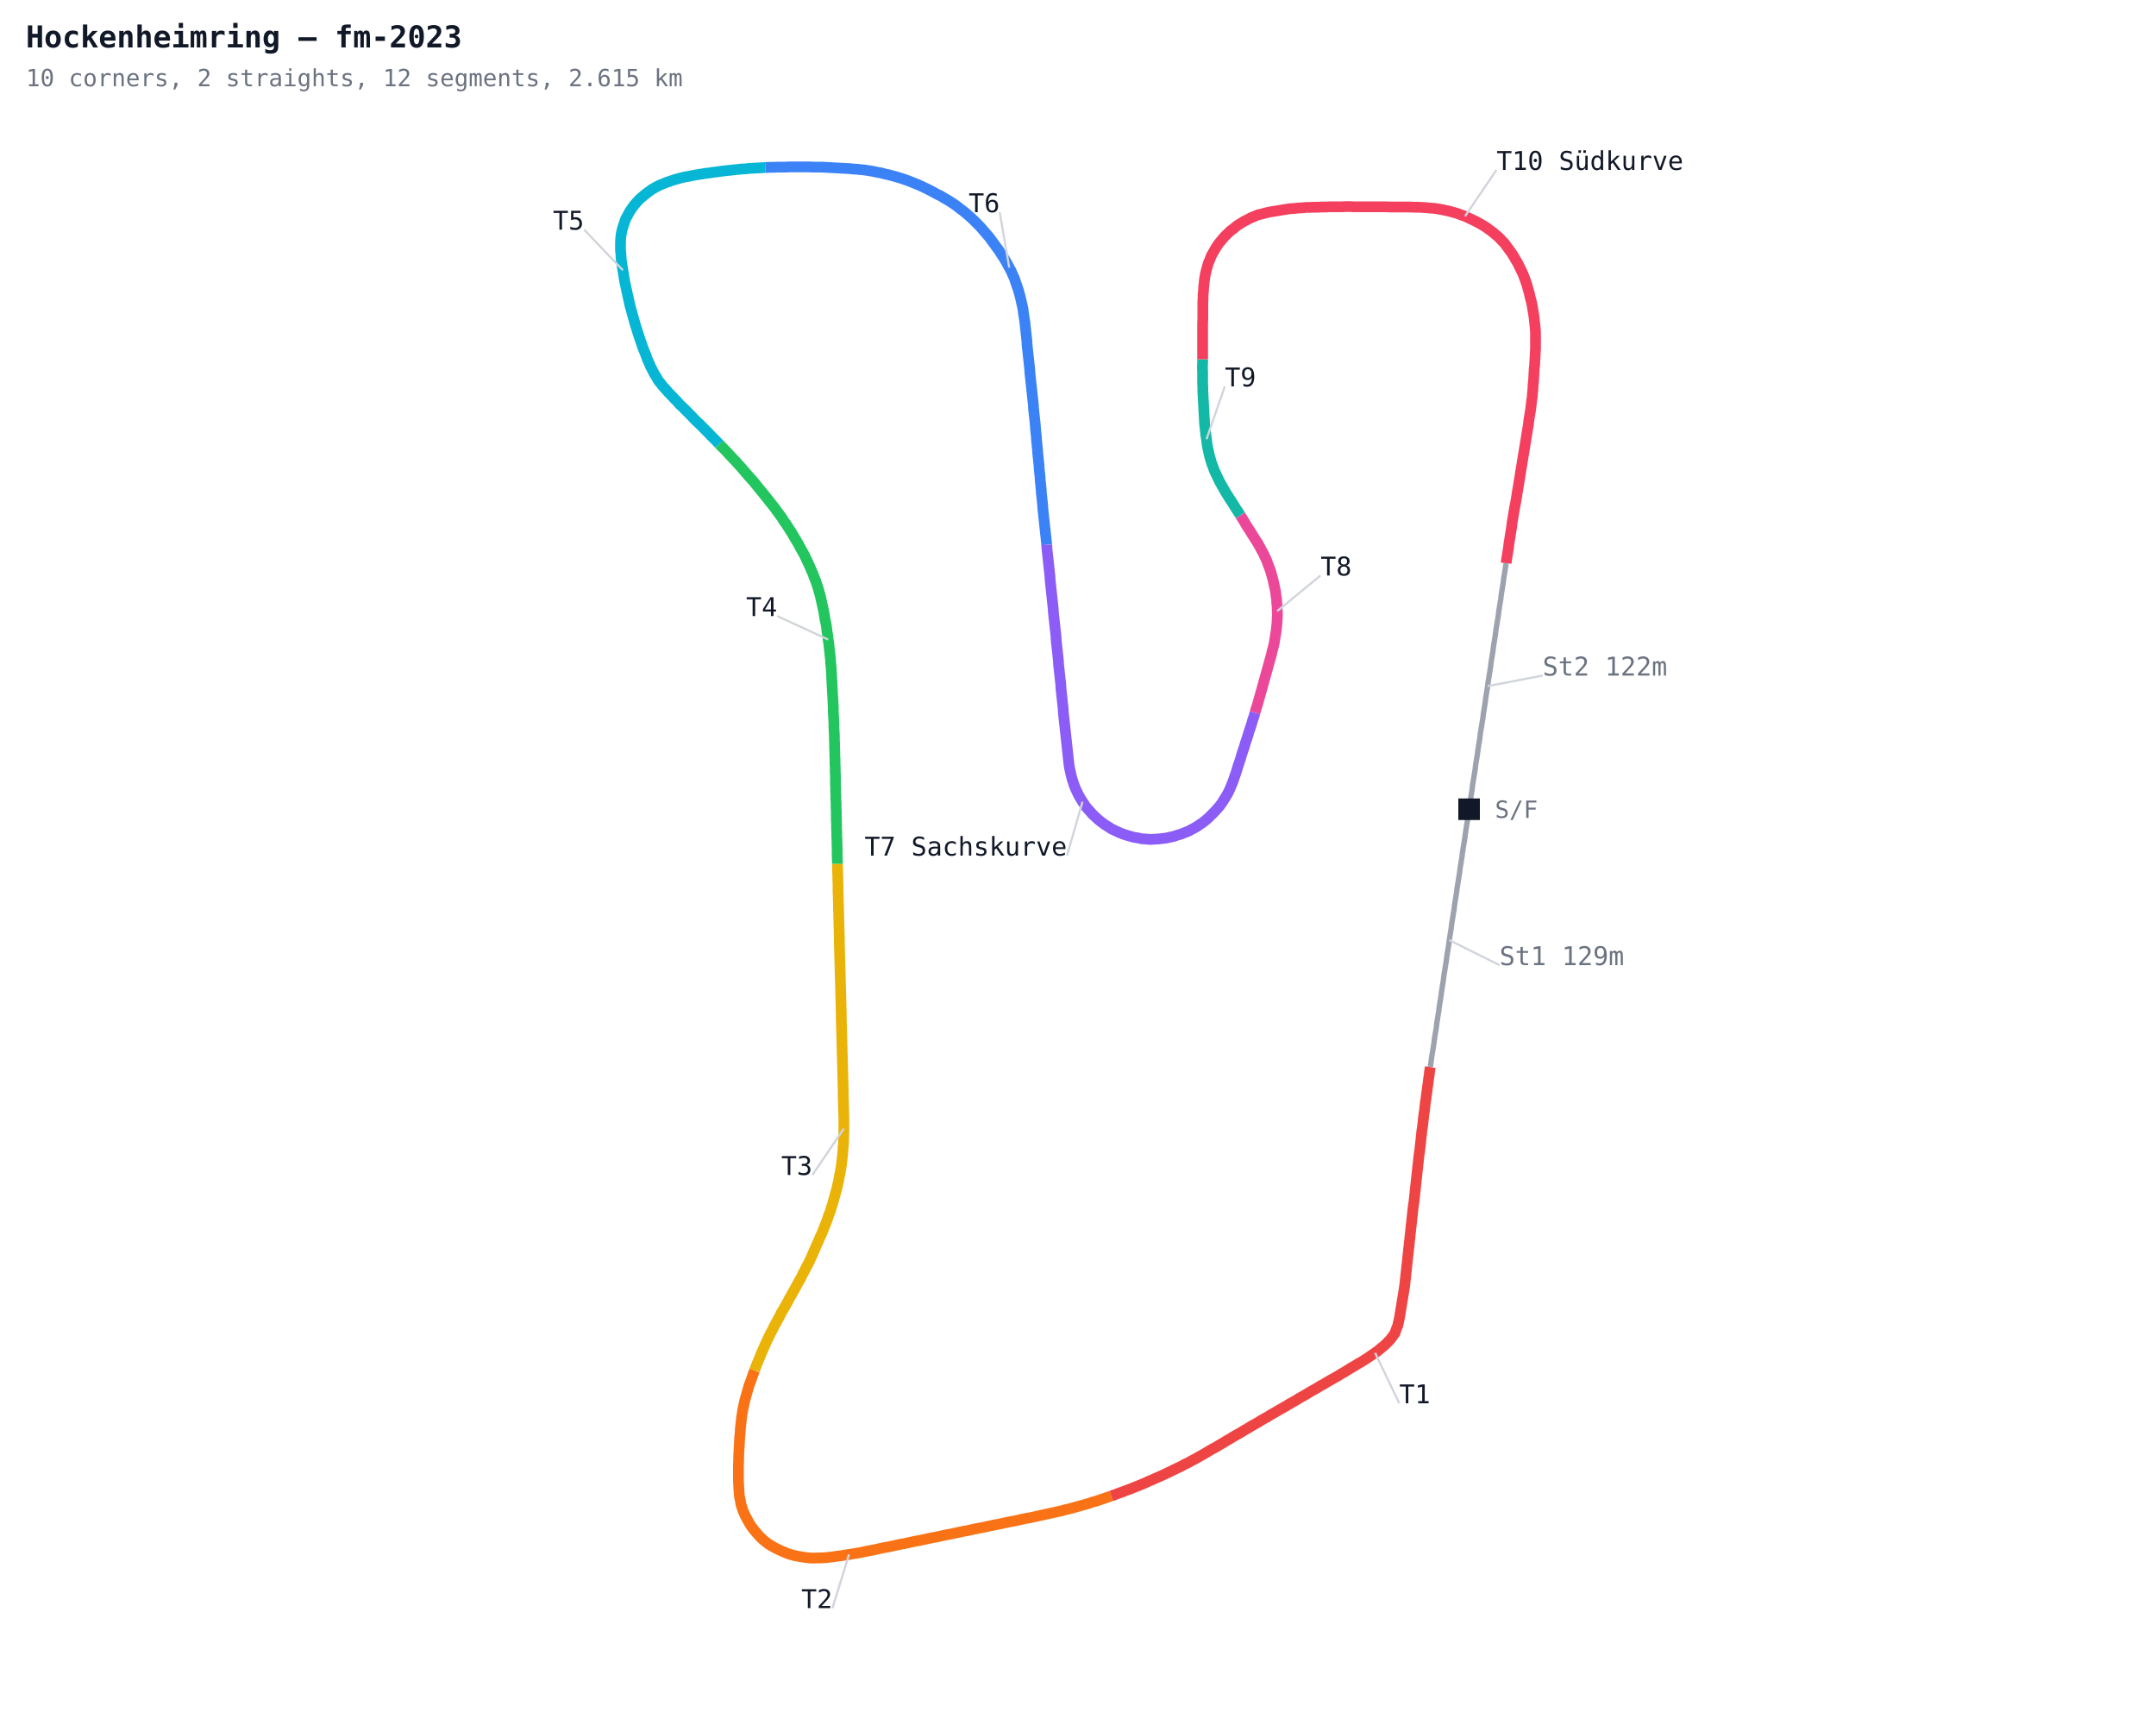
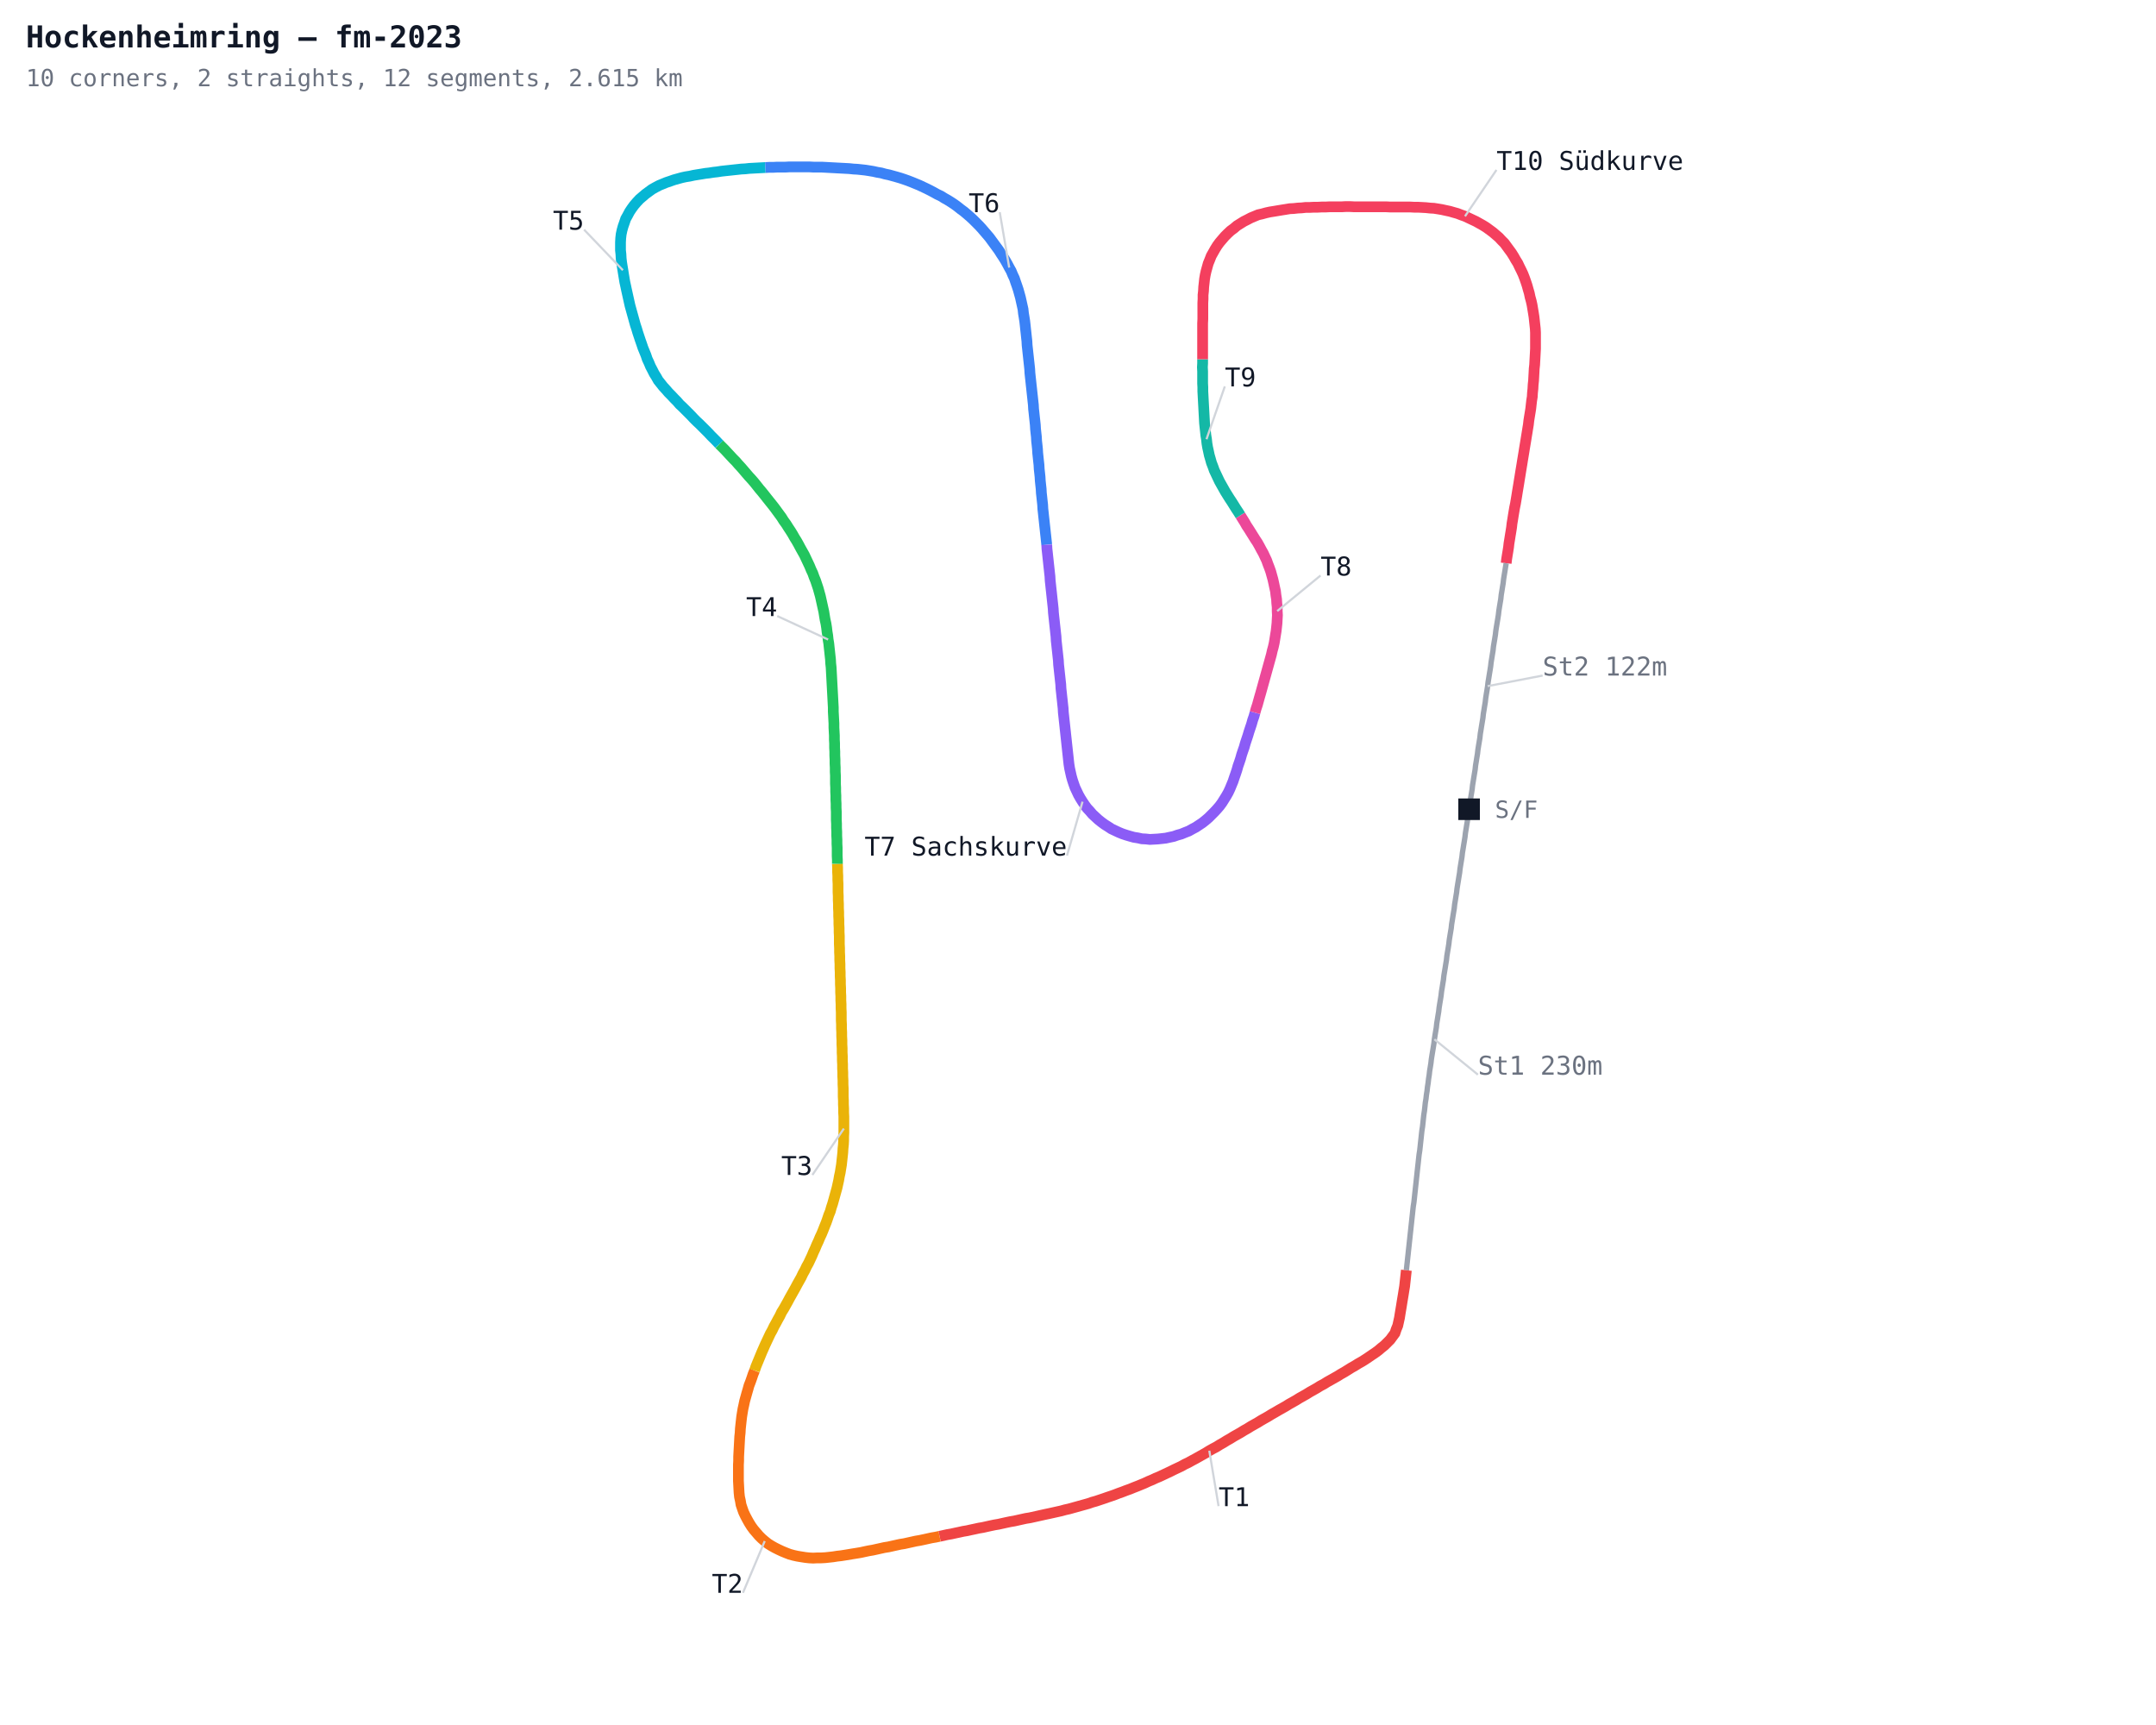
<svg xmlns="http://www.w3.org/2000/svg" width="1000" height="800" viewBox="0 0 1000 800">
  <defs>
    <style>
      .name { font-family: monospace; font-size: 12px; }
      .sector { font-family: monospace; font-size: 12px; fill: #7c3aed; font-weight: bold; }
      .title { font-family: monospace; font-size: 14px; fill: #111827; font-weight: bold; }
      .sub { font-family: monospace; font-size: 11px; fill: #6b7280; }
    </style>
  </defs>
  <rect width="1000" height="800" fill="#ffffff" />
-   <polyline fill="none" stroke="#9ca3af" stroke-width="2.5" points="681.4,375.3 681.1,377.1 680.8,378.9 680.6,380.8 680.3,382.6 680.0,384.5 679.7,386.3 679.5,388.1 679.2,390.0 678.9,391.8 678.6,393.7 678.3,395.5 678.1,397.3 677.8,399.2 677.5,401.0 677.2,402.9 677.0,404.7 676.7,406.5 676.4,408.4 676.1,410.2 675.8,412.1 675.6,413.9 675.3,415.7 675.0,417.6 674.7,419.4 674.5,421.3 674.2,423.1 673.9,424.9 673.6,426.8 673.3,428.6 673.1,430.5 672.8,432.3 672.5,434.1 672.2,436.0 672.0,437.8 671.7,439.7 671.4,441.5 671.1,443.3 670.9,445.2 670.6,447.0 670.3,448.9 670.0,450.7 669.7,452.5 669.5,454.4 669.2,456.2 668.9,458.1 668.6,459.9 668.4,461.7 668.1,463.6 667.8,465.4 667.5,467.3 667.3,469.1 667.0,470.9 666.7,472.8 666.4,474.6 666.2,476.5 665.9,478.3 665.6,480.1 665.3,482.0 665.1,483.8 664.8,485.7 664.5,487.5 664.2,489.3 663.9,491.2 663.7,493.0 663.4,494.9" />
-   <polyline fill="none" stroke="#ef4444" stroke-width="5" points="663.4,494.9 663.1,496.7 662.9,498.5 662.6,500.4 662.4,502.2 662.1,504.1 661.9,505.9 661.6,507.8 661.4,509.6 661.1,511.4 660.9,513.3 660.7,515.1 660.4,517.0 660.2,518.8 660.0,520.7 659.8,522.5 659.5,524.4 659.3,526.2 659.1,528.1 658.9,529.9 658.7,531.8 658.5,533.6 658.2,535.5 658.0,537.3 657.8,539.2 657.6,541.0 657.4,542.8 657.2,544.7 657.0,546.5 656.8,548.4 656.6,550.2 656.4,552.1 656.2,553.9 656.0,555.8 655.8,557.6 655.5,559.5 655.3,561.3 655.1,563.2 654.9,565.0 654.7,566.9 654.5,568.7 654.3,570.6 654.1,572.4 653.9,574.3 653.7,576.1 653.5,578.0 653.3,579.8 653.1,581.7 652.9,583.5 652.7,585.4 652.5,587.2 652.3,589.1 652.1,590.9 651.9,592.8 651.7,594.6 651.5,596.5 651.2,598.3 650.9,600.2 650.6,602.0 650.3,603.8 650.0,605.7 649.7,607.5 649.4,609.3 649.1,611.2 648.7,613.0 648.3,614.8 647.6,616.5 647.0,618.3 645.9,619.8 644.8,621.3 643.5,622.6 642.2,623.9 640.7,625.1 639.3,626.3 637.8,627.4 636.3,628.4 634.7,629.5 633.2,630.5 631.6,631.5 630.0,632.4 628.4,633.4 626.8,634.3 625.2,635.3 623.6,636.3 622.0,637.2 620.4,638.2 618.8,639.1 617.2,640.0 615.6,640.9 614.0,641.9 612.3,642.8 610.7,643.8 609.1,644.7 607.5,645.6 605.9,646.6 604.3,647.5 602.7,648.4 601.1,649.4 599.5,650.3 597.9,651.2 596.3,652.2 594.7,653.1 593.1,654.0 591.4,655.0 589.8,655.9 588.2,656.9 586.6,657.8 585.0,658.7 583.4,659.7 581.8,660.6 580.2,661.5 578.6,662.5 577.0,663.4 575.4,664.4 573.8,665.3 572.2,666.2 570.6,667.2 569.0,668.1 567.4,669.1 565.8,670.0 564.2,671.0 562.5,671.9 560.9,672.8 559.3,673.8 557.7,674.7 556.1,675.6 554.5,676.5 552.8,677.4 551.2,678.3 549.5,679.1 547.9,680.0 546.2,680.8 544.5,681.6 542.9,682.4 541.2,683.2 539.5,684.0 537.8,684.8 536.1,685.5 534.4,686.3 532.7,687.0 531.0,687.8 529.3,688.5 527.6,689.2 525.8,689.9 524.1,690.6 522.4,691.2 520.6,691.9 518.9,692.5 517.1,693.2 515.4,693.8" />
-   <polyline fill="none" stroke="#f97316" stroke-width="5" points="515.4,693.8 513.6,694.4 511.9,695.0 510.1,695.6 508.3,696.2 506.5,696.7 504.8,697.3 503.0,697.8 501.2,698.3 499.4,698.8 497.6,699.3 495.8,699.8 494.0,700.2 492.2,700.7 490.4,701.1 488.6,701.5 486.8,701.9 484.9,702.3 483.1,702.7 481.3,703.1 479.5,703.5 477.7,703.9 475.8,704.2 474.0,704.6 472.2,705.0 470.4,705.4 468.6,705.7 466.7,706.1 464.9,706.5 463.1,706.9 461.3,707.2 459.4,707.6 457.6,708.0 455.8,708.4 454.0,708.7 452.2,709.1 450.3,709.5 448.5,709.9 446.7,710.2 444.9,710.6 443.0,711.0 441.2,711.4 439.4,711.7 437.6,712.1 435.8,712.5 433.9,712.9 432.1,713.2 430.3,713.6 428.5,714.0 426.6,714.4 424.8,714.7 423.0,715.1 421.2,715.5 419.4,715.9 417.5,716.2 415.7,716.6 413.9,717.0 412.1,717.4 410.2,717.7 408.4,718.1 406.6,718.5 404.8,718.9 403.0,719.2 401.1,719.6 399.3,720.0 397.5,720.3 395.6,720.6 393.8,720.9 392.0,721.2 390.1,721.5 388.3,721.7 386.4,722.0 384.6,722.2 382.7,722.4 380.9,722.5 379.0,722.5 377.2,722.6 375.3,722.5 373.5,722.3 371.6,722.0 369.8,721.7 368.0,721.3 366.2,720.8 364.4,720.1 362.7,719.4 361.0,718.6 359.4,717.8 357.8,716.9 356.2,715.9 354.7,714.7 353.3,713.5 352.0,712.2 350.8,710.8 349.6,709.4 348.5,707.9 347.5,706.3 346.6,704.7 345.7,703.0 344.9,701.3 344.3,699.6 343.7,697.8 343.4,696.0 343.0,694.2 342.8,692.3 342.7,690.5 342.6,688.6 342.5,686.8 342.5,684.9 342.5,683.0 342.5,681.2 342.5,679.3 342.6,677.5 342.6,675.6 342.7,673.7 342.8,671.9 342.9,670.0 343.0,668.2 343.1,666.3 343.3,664.5 343.4,662.6 343.6,660.7 343.8,658.9 344.0,657.1 344.3,655.2 344.6,653.4 345.0,651.6 345.4,649.7 345.9,647.9 346.4,646.1 346.9,644.4 347.4,642.6 348.1,640.8 348.7,639.1 349.3,637.3 350.0,635.6" />
+   <polyline fill="none" stroke="#9ca3af" stroke-width="2.5" points="681.4,375.3 681.1,377.1 680.8,378.9 680.6,380.8 680.3,382.6 680.0,384.5 679.7,386.3 679.5,388.1 679.2,390.0 678.9,391.8 678.6,393.7 678.3,395.5 678.1,397.3 677.8,399.2 677.5,401.0 677.2,402.9 677.0,404.7 676.7,406.5 676.4,408.4 676.1,410.2 675.8,412.1 675.6,413.9 675.3,415.7 675.0,417.6 674.7,419.4 674.5,421.3 674.2,423.1 673.9,424.9 673.6,426.8 673.3,428.6 673.1,430.5 672.8,432.3 672.5,434.1 672.2,436.0 672.0,437.8 671.7,439.7 671.4,441.5 671.1,443.3 670.9,445.2 670.6,447.0 670.3,448.9 670.0,450.7 669.7,452.5 669.5,454.4 669.2,456.2 668.9,458.1 668.6,459.9 668.4,461.7 668.1,463.6 667.8,465.4 667.5,467.3 667.3,469.1 667.0,470.9 666.7,472.8 666.4,474.6 666.2,476.5 665.9,478.3 665.6,480.1 665.3,482.0 665.1,483.8 664.8,485.7 664.5,487.5 664.2,489.3 663.9,491.2 663.7,493.0 663.4,494.9 663.1,496.7 662.9,498.5 662.6,500.4 662.4,502.2 662.1,504.1 661.9,505.9 661.6,507.8 661.4,509.6 661.1,511.4 660.9,513.3 660.7,515.1 660.4,517.0 660.2,518.8 660.0,520.7 659.8,522.5 659.5,524.4 659.3,526.2 659.1,528.1 658.9,529.9 658.7,531.8 658.5,533.6 658.2,535.5 658.0,537.3 657.8,539.2 657.6,541.0 657.4,542.8 657.2,544.7 657.0,546.5 656.8,548.4 656.6,550.2 656.4,552.1 656.2,553.9 656.0,555.8 655.8,557.6 655.5,559.5 655.3,561.3 655.1,563.2 654.9,565.0 654.7,566.9 654.5,568.7 654.3,570.6 654.1,572.4 653.9,574.3 653.7,576.1 653.5,578.0 653.3,579.8 653.1,581.7 652.9,583.5 652.7,585.4 652.5,587.2 652.3,589.1" />
+   <polyline fill="none" stroke="#ef4444" stroke-width="5" points="652.3,589.1 652.1,590.9 651.9,592.8 651.7,594.6 651.5,596.5 651.2,598.3 650.9,600.2 650.6,602.0 650.3,603.8 650.0,605.7 649.7,607.5 649.4,609.3 649.1,611.2 648.7,613.0 648.3,614.8 647.6,616.5 647.0,618.3 645.9,619.8 644.8,621.3 643.5,622.6 642.2,623.9 640.7,625.1 639.3,626.3 637.8,627.4 636.3,628.4 634.7,629.5 633.2,630.5 631.6,631.5 630.0,632.4 628.4,633.4 626.8,634.3 625.2,635.3 623.6,636.3 622.0,637.2 620.4,638.2 618.8,639.1 617.2,640.0 615.6,640.9 614.0,641.9 612.3,642.8 610.7,643.8 609.1,644.7 607.5,645.6 605.9,646.6 604.3,647.5 602.7,648.4 601.1,649.4 599.5,650.3 597.9,651.2 596.3,652.2 594.7,653.1 593.1,654.0 591.4,655.0 589.8,655.9 588.2,656.9 586.6,657.8 585.0,658.7 583.4,659.7 581.8,660.6 580.2,661.5 578.6,662.5 577.0,663.4 575.4,664.4 573.8,665.3 572.2,666.2 570.6,667.2 569.0,668.1 567.4,669.1 565.8,670.0 564.2,671.0 562.5,671.9 560.9,672.8 559.3,673.8 557.7,674.7 556.1,675.6 554.5,676.5 552.8,677.4 551.2,678.3 549.5,679.1 547.9,680.0 546.2,680.8 544.5,681.6 542.9,682.4 541.2,683.2 539.5,684.0 537.8,684.8 536.1,685.5 534.4,686.3 532.7,687.0 531.0,687.8 529.3,688.5 527.6,689.2 525.8,689.9 524.1,690.6 522.4,691.2 520.6,691.9 518.9,692.5 517.1,693.2 515.4,693.8 513.6,694.4 511.9,695.0 510.1,695.6 508.3,696.2 506.5,696.7 504.8,697.3 503.0,697.8 501.2,698.3 499.4,698.8 497.6,699.3 495.8,699.8 494.0,700.2 492.2,700.7 490.4,701.1 488.6,701.5 486.8,701.9 484.9,702.3 483.1,702.7 481.3,703.1 479.5,703.5 477.7,703.9 475.8,704.2 474.0,704.6 472.2,705.0 470.4,705.4 468.6,705.7 466.7,706.1 464.9,706.5 463.1,706.9 461.3,707.2 459.4,707.6 457.6,708.0 455.8,708.4 454.0,708.7 452.2,709.1 450.3,709.5 448.5,709.9 446.7,710.2 444.9,710.6 443.0,711.0 441.2,711.4 439.4,711.7 437.6,712.1 435.8,712.5" />
+   <polyline fill="none" stroke="#f97316" stroke-width="5" points="435.8,712.5 433.9,712.9 432.1,713.2 430.3,713.6 428.5,714.0 426.6,714.4 424.8,714.7 423.0,715.1 421.2,715.5 419.4,715.9 417.5,716.2 415.7,716.6 413.9,717.0 412.1,717.4 410.2,717.7 408.4,718.1 406.6,718.5 404.8,718.9 403.0,719.2 401.1,719.6 399.3,720.0 397.5,720.3 395.6,720.6 393.8,720.9 392.0,721.2 390.1,721.5 388.3,721.7 386.4,722.0 384.6,722.2 382.7,722.4 380.9,722.5 379.0,722.5 377.2,722.6 375.3,722.5 373.5,722.3 371.6,722.0 369.8,721.7 368.0,721.3 366.2,720.8 364.4,720.1 362.7,719.4 361.0,718.6 359.4,717.8 357.8,716.9 356.2,715.9 354.7,714.7 353.3,713.5 352.0,712.2 350.8,710.8 349.6,709.4 348.5,707.9 347.5,706.3 346.6,704.7 345.7,703.0 344.9,701.3 344.3,699.6 343.7,697.8 343.4,696.0 343.0,694.2 342.8,692.3 342.7,690.5 342.6,688.6 342.5,686.8 342.5,684.9 342.5,683.0 342.5,681.2 342.5,679.3 342.6,677.5 342.6,675.6 342.7,673.7 342.8,671.9 342.9,670.0 343.0,668.2 343.1,666.3 343.3,664.5 343.4,662.6 343.6,660.7 343.8,658.9 344.0,657.1 344.3,655.2 344.6,653.4 345.0,651.6 345.4,649.7 345.9,647.9 346.4,646.1 346.9,644.4 347.4,642.6 348.1,640.8 348.7,639.1 349.3,637.3 350.0,635.6" />
  <polyline fill="none" stroke="#eab308" stroke-width="5" points="350.0,635.6 350.6,633.8 351.3,632.1 352.0,630.4 352.7,628.7 353.4,627.0 354.2,625.2 354.9,623.6 355.7,621.9 356.5,620.2 357.3,618.5 358.2,616.9 359.0,615.2 359.9,613.6 360.8,611.9 361.7,610.3 362.5,608.6 363.5,607.0 364.4,605.4 365.3,603.8 366.2,602.1 367.1,600.5 368.0,598.9 368.9,597.3 369.8,595.6 370.7,594.0 371.6,592.4 372.4,590.7 373.3,589.1 374.1,587.4 375.0,585.8 375.8,584.1 376.6,582.4 377.3,580.7 378.1,579.0 378.8,577.3 379.6,575.6 380.3,573.9 381.1,572.2 381.8,570.5 382.5,568.7 383.2,567.0 383.8,565.3 384.4,563.5 385.1,561.8 385.6,560.0 386.2,558.2 386.7,556.4 387.2,554.6 387.7,552.8 388.2,551.0 388.6,549.2 389.0,547.4 389.3,545.6 389.7,543.8 390.0,541.9 390.3,540.1 390.5,538.2 390.7,536.4 390.9,534.5 391.0,532.7 391.2,530.8 391.3,529.0 391.3,527.1 391.4,525.3 391.4,523.4 391.4,521.5 391.4,519.7 391.4,517.8 391.3,516.0 391.3,514.1 391.2,512.2 391.2,510.4 391.1,508.5 391.1,506.7 391.1,504.8 391.0,502.9 391.0,501.1 390.9,499.2 390.9,497.4 390.8,495.5 390.8,493.6 390.7,491.8 390.7,489.9 390.6,488.1 390.6,486.2 390.5,484.3 390.5,482.5 390.4,480.6 390.4,478.8 390.3,476.9 390.3,475.0 390.2,473.2 390.2,471.3 390.2,469.5 390.1,467.6 390.1,465.7 390.0,463.9 390.0,462.0 389.9,460.2 389.9,458.3 389.8,456.4 389.8,454.6 389.7,452.7 389.7,450.9 389.6,449.0 389.6,447.1 389.5,445.3 389.5,443.4 389.4,441.6 389.4,439.7 389.3,437.8 389.3,436.0 389.3,434.1 389.2,432.3 389.2,430.4 389.1,428.5 389.1,426.7 389.0,424.8 389.0,423.0 388.9,421.1 388.9,419.2 388.8,417.4 388.8,415.5 388.7,413.7 388.7,411.8 388.7,409.9 388.6,408.1 388.6,406.2 388.5,404.4 388.5,402.5 388.4,400.6" />
  <polyline fill="none" stroke="#22c55e" stroke-width="5" points="388.4,400.6 388.4,398.8 388.3,396.9 388.3,395.1 388.3,393.2 388.2,391.3 388.2,389.5 388.1,387.6 388.1,385.8 388.0,383.9 388.0,382.0 387.9,380.2 387.9,378.3 387.9,376.5 387.8,374.6 387.8,372.7 387.7,370.9 387.7,369.0 387.6,367.2 387.6,365.3 387.5,363.4 387.5,361.6 387.5,359.7 387.4,357.9 387.4,356.0 387.3,354.1 387.3,352.3 387.2,350.4 387.2,348.6 387.1,346.7 387.1,344.8 387.0,343.0 387.0,341.1 386.9,339.3 386.8,337.4 386.8,335.5 386.7,333.7 386.6,331.8 386.5,330.0 386.5,328.1 386.4,326.3 386.3,324.4 386.2,322.5 386.1,320.7 386.0,318.8 385.9,317.0 385.8,315.1 385.7,313.2 385.6,311.4 385.5,309.5 385.3,307.7 385.2,305.8 385.0,304.0 384.8,302.1 384.6,300.3 384.4,298.4 384.1,296.6 383.9,294.7 383.6,292.9 383.4,291.1 383.1,289.2 382.7,287.4 382.4,285.6 382.1,283.7 381.7,281.9 381.3,280.1 380.9,278.3 380.5,276.5 380.0,274.7 379.5,272.9 378.9,271.1 378.3,269.3 377.6,267.6 377.0,265.9 376.2,264.2 375.5,262.5 374.7,260.8 373.9,259.1 373.1,257.4 372.2,255.8 371.3,254.2 370.4,252.5 369.5,250.9 368.5,249.3 367.6,247.7 366.6,246.1 365.6,244.6 364.6,243.0 363.5,241.5 362.5,239.9 361.4,238.4 360.3,236.9 359.2,235.4 358.1,234.0 356.9,232.5 355.7,231.0 354.6,229.6 353.4,228.1 352.2,226.7 351.1,225.3 349.9,223.8 348.7,222.4 347.4,221.0 346.2,219.6 345.0,218.2 343.8,216.8 342.5,215.4 341.3,214.0 340.0,212.7 338.7,211.3 337.5,210.0 336.2,208.6 334.9,207.3 333.6,206.0" />
  <polyline fill="none" stroke="#06b6d4" stroke-width="5" points="333.6,206.0 332.3,204.6 331.0,203.3 329.7,202.0 328.4,200.6 327.1,199.3 325.8,198.0 324.5,196.7 323.1,195.4 321.8,194.1 320.5,192.7 319.2,191.4 317.9,190.1 316.6,188.8 315.2,187.5 314.0,186.1 312.7,184.8 311.4,183.4 310.1,182.1 308.9,180.7 307.6,179.3 306.5,177.9 305.3,176.4 304.4,174.8 303.4,173.2 302.6,171.6 301.7,169.9 301.0,168.2 300.2,166.5 299.6,164.7 298.9,163.0 298.2,161.3 297.6,159.5 297.0,157.8 296.4,156.0 295.8,154.2 295.3,152.5 294.7,150.7 294.2,148.9 293.7,147.1 293.2,145.3 292.7,143.5 292.2,141.7 291.8,139.9 291.4,138.1 291.0,136.3 290.6,134.5 290.2,132.6 289.8,130.8 289.5,129.0 289.2,127.2 288.9,125.3 288.6,123.5 288.3,121.6 288.1,119.8 288.0,117.9 287.8,116.1 287.8,114.2 287.8,112.4 287.9,110.5 288.1,108.7 288.5,106.8 289.0,105.0 289.6,103.3 290.2,101.5 291.1,99.9 292.0,98.2 293.0,96.7 294.1,95.2 295.3,93.8 296.6,92.4 298.0,91.2 299.4,90.0 300.9,88.9 302.4,87.8 304.0,86.9 305.7,86.0 307.4,85.3 309.1,84.6 310.9,84.0 312.6,83.4 314.4,82.9 316.2,82.4 318.0,82.0 319.9,81.7 321.7,81.3 323.5,81.0 325.4,80.7 327.2,80.4 329.0,80.2 330.9,79.9 332.7,79.7 334.6,79.4 336.4,79.2 338.3,79.0 340.1,78.8 342.0,78.6 343.8,78.4 345.7,78.3 347.5,78.1 349.4,78.0 351.2,77.9 353.1,77.8 355.0,77.7" />
  <polyline fill="none" stroke="#3b82f6" stroke-width="5" points="355.0,77.7 356.8,77.6 358.7,77.6 360.5,77.5 362.4,77.5 364.3,77.5 366.1,77.4 368.0,77.4 369.8,77.4 371.7,77.4 373.6,77.4 375.4,77.4 377.3,77.5 379.1,77.5 381.0,77.5 382.9,77.6 384.7,77.7 386.6,77.8 388.4,77.9 390.3,78.0 392.2,78.1 394.0,78.2 395.9,78.4 397.7,78.5 399.6,78.7 401.4,78.9 403.3,79.2 405.1,79.5 406.9,79.9 408.7,80.2 410.5,80.7 412.4,81.1 414.2,81.6 416.0,82.1 417.7,82.6 419.5,83.2 421.2,83.8 423.0,84.5 424.7,85.2 426.4,85.9 428.1,86.7 429.8,87.5 431.4,88.3 433.1,89.2 434.7,90.1 436.4,90.9 438.0,91.9 439.6,92.8 441.2,93.8 442.7,94.8 444.2,95.9 445.7,97.1 447.2,98.2 448.6,99.4 450.0,100.6 451.4,101.9 452.7,103.2 454.0,104.5 455.3,105.9 456.5,107.3 457.7,108.7 458.9,110.1 460.0,111.6 461.1,113.1 462.2,114.6 463.3,116.1 464.3,117.7 465.3,119.2 466.3,120.8 467.2,122.4 468.1,124.1 469.0,125.7 469.7,127.4 470.5,129.1 471.1,130.9 471.7,132.6 472.3,134.4 472.8,136.2 473.3,138.0 473.7,139.8 474.1,141.6 474.5,143.4 474.7,145.3 475.0,147.1 475.3,149.0 475.5,150.8 475.7,152.7 475.9,154.5 476.1,156.4 476.3,158.2 476.4,160.1 476.6,161.9 476.8,163.8 477.0,165.6 477.2,167.5 477.4,169.3 477.6,171.2 477.7,173.0 477.9,174.9 478.1,176.7 478.3,178.6 478.5,180.4 478.7,182.3 478.9,184.1 479.1,186.0 479.3,187.8 479.4,189.7 479.6,191.5 479.8,193.4 480.0,195.2 480.2,197.1 480.3,198.9 480.5,200.8 480.7,202.6 480.8,204.5 481.0,206.3 481.2,208.2 481.3,210.0 481.5,211.9 481.7,213.8 481.9,215.6 482.0,217.5 482.2,219.3 482.4,221.2 482.5,223.0 482.7,224.9 482.9,226.7 483.0,228.6 483.2,230.4 483.4,232.3 483.6,234.1 483.7,236.0 483.9,237.8 484.1,239.7 484.3,241.5 484.5,243.4 484.7,245.2 484.9,247.1 485.1,248.9 485.3,250.8 485.5,252.6" />
  <polyline fill="none" stroke="#8b5cf6" stroke-width="5" points="485.5,252.6 485.6,254.5 485.8,256.3 486.0,258.2 486.2,260.0 486.4,261.9 486.6,263.7 486.8,265.6 487.0,267.4 487.1,269.3 487.3,271.1 487.5,273.0 487.7,274.8 487.9,276.7 488.1,278.6 488.3,280.4 488.5,282.3 488.6,284.1 488.8,286.0 489.0,287.8 489.2,289.7 489.4,291.5 489.6,293.4 489.8,295.2 489.9,297.1 490.1,298.9 490.3,300.8 490.5,302.6 490.7,304.5 490.9,306.3 491.0,308.2 491.2,310.0 491.4,311.9 491.6,313.7 491.8,315.6 492.0,317.4 492.1,319.3 492.3,321.1 492.5,323.0 492.7,324.8 492.9,326.7 493.1,328.5 493.2,330.4 493.4,332.2 493.6,334.1 493.8,335.9 494.0,337.8 494.2,339.6 494.4,341.5 494.6,343.3 494.8,345.2 495.0,347.0 495.2,348.9 495.4,350.7 495.6,352.6 495.8,354.4 496.1,356.3 496.5,358.1 496.9,359.9 497.4,361.7 498.0,363.5 498.6,365.2 499.4,366.9 500.2,368.6 501.1,370.2 502.1,371.8 503.1,373.3 504.2,374.8 505.5,376.2 506.7,377.6 508.1,378.9 509.4,380.1 510.9,381.3 512.4,382.4 514.0,383.4 515.5,384.4 517.2,385.2 518.9,386.0 520.6,386.7 522.4,387.3 524.1,387.8 525.9,388.3 527.8,388.6 529.6,389.0 531.5,389.1 533.3,389.3 535.2,389.2 537.0,389.1 538.9,388.9 540.7,388.7 542.5,388.3 544.4,387.9 546.1,387.3 547.9,386.8 549.6,386.1 551.4,385.4 553.0,384.5 554.7,383.6 556.2,382.6 557.7,381.6 559.2,380.4 560.6,379.2 561.9,377.9 563.2,376.6 564.5,375.2 565.7,373.8 566.8,372.3 567.8,370.7 568.8,369.1 569.7,367.5 570.5,365.8 571.2,364.1 571.9,362.4 572.5,360.6 573.1,358.9 573.7,357.1 574.2,355.3 574.8,353.6 575.4,351.8 575.9,350.0 576.5,348.2 577.1,346.5 577.6,344.7 578.2,342.9 578.8,341.1 579.3,339.4 579.9,337.6 580.5,335.8 581.0,334.0 581.6,332.3 582.1,330.5" />
  <polyline fill="none" stroke="#ec4899" stroke-width="5" points="582.1,330.5 582.6,328.7 583.2,326.9 583.7,325.1 584.2,323.3 584.7,321.6 585.2,319.8 585.7,318.0 586.2,316.2 586.7,314.4 587.2,312.6 587.7,310.8 588.2,309.0 588.7,307.2 589.2,305.4 589.7,303.6 590.1,301.8 590.6,300.0 591.0,298.2 591.3,296.4 591.6,294.5 591.9,292.7 592.1,290.9 592.3,289.0 592.4,287.1 592.5,285.3 592.4,283.4 592.4,281.6 592.2,279.7 592.1,277.9 591.8,276.0 591.6,274.2 591.2,272.4 590.8,270.5 590.4,268.7 589.9,266.9 589.4,265.1 588.8,263.4 588.1,261.6 587.5,259.9 586.7,258.2 585.9,256.5 585.0,254.9 584.1,253.2 583.2,251.6 582.2,250.1 581.2,248.5 580.2,246.9 579.2,245.3 578.2,243.8 577.3,242.2 576.3,240.6 575.3,239.0" />
  <polyline fill="none" stroke="#14b8a6" stroke-width="5" points="575.3,239.0 574.3,237.4 573.3,235.9 572.3,234.3 571.3,232.7 570.3,231.2 569.3,229.6 568.3,228.0 567.4,226.4 566.5,224.8 565.6,223.2 564.8,221.5 564.0,219.8 563.2,218.1 562.6,216.4 561.9,214.6 561.4,212.8 560.9,211.1 560.5,209.2 560.1,207.4 559.8,205.6 559.6,203.7 559.3,201.9 559.1,200.0 558.9,198.2 558.7,196.3 558.6,194.5 558.5,192.6 558.4,190.8 558.3,188.9 558.2,187.1 558.1,185.2 558.0,183.3 557.9,181.5 557.9,179.6 557.8,177.8 557.8,175.9 557.8,174.0 557.8,172.2 557.7,170.3 557.8,168.5 557.8,166.6" />
  <polyline fill="none" stroke="#f43f5e" stroke-width="5" points="557.8,166.6 557.8,164.7 557.8,162.9 557.8,161.0 557.8,159.2 557.8,157.3 557.8,155.4 557.8,153.6 557.8,151.7 557.8,149.9 557.9,148.0 557.9,146.1 557.9,144.3 557.9,142.4 557.9,140.5 558.0,138.7 558.0,136.8 558.2,135.0 558.3,133.1 558.5,131.3 558.7,129.4 559.0,127.6 559.4,125.8 559.9,124.0 560.4,122.2 561.1,120.5 561.8,118.7 562.7,117.1 563.6,115.5 564.6,113.9 565.7,112.4 566.9,111.0 568.1,109.6 569.4,108.3 570.8,107.0 572.3,105.9 573.7,104.7 575.3,103.7 576.9,102.7 578.5,101.9 580.2,101.0 581.9,100.3 583.6,99.6 585.4,99.2 587.2,98.7 589.0,98.3 590.9,98.0 592.7,97.7 594.5,97.4 596.4,97.1 598.2,96.8 600.1,96.7 601.9,96.5 603.8,96.4 605.6,96.2 607.5,96.2 609.4,96.1 611.2,96.1 613.1,96.0 614.9,96.0 616.8,95.9 618.7,95.9 620.5,95.9 622.4,95.9 624.2,95.8 626.1,95.8 628.0,95.9 629.8,95.9 631.7,95.9 633.5,95.9 635.4,95.9 637.3,95.9 639.1,95.9 641.0,95.9 642.8,95.9 644.7,96.0 646.6,96.0 648.4,96.0 650.3,96.0 652.1,96.0 654.0,96.0 655.9,96.1 657.7,96.1 659.6,96.2 661.4,96.3 663.3,96.5 665.1,96.6 667.0,96.9 668.8,97.2 670.6,97.6 672.5,98.0 674.2,98.5 676.0,99.0 677.8,99.7 679.5,100.3 681.2,101.1 682.9,101.9 684.6,102.7 686.2,103.6 687.8,104.5 689.4,105.5 690.9,106.6 692.4,107.7 693.8,108.9 695.2,110.1 696.5,111.5 697.8,112.8 698.9,114.3 700.0,115.8 701.1,117.3 702.1,118.9 703.0,120.5 704.0,122.1 704.8,123.8 705.6,125.4 706.4,127.1 707.1,128.9 707.7,130.6 708.3,132.4 708.8,134.2 709.3,135.9 709.7,137.8 710.2,139.6 710.6,141.4 710.9,143.2 711.2,145.0 711.5,146.9 711.7,148.7 711.9,150.6 712.1,152.4 712.2,154.3 712.2,156.2 712.2,158.0 712.2,159.9 712.2,161.7 712.1,163.6 712.0,165.5 711.9,167.3 711.8,169.2 711.6,171.0 711.5,172.9 711.4,174.7 711.3,176.6 711.1,178.4 711.0,180.3 710.8,182.2 710.7,184.0 710.4,185.9 710.2,187.7 710.0,189.5 709.7,191.4 709.4,193.2 709.1,195.1 708.9,196.9 708.6,198.7 708.3,200.6 708.0,202.4 707.7,204.3 707.4,206.1 707.1,207.9 706.8,209.8 706.5,211.6 706.2,213.4 705.9,215.3 705.6,217.1 705.3,218.9 705.0,220.8 704.7,222.6 704.4,224.5 704.1,226.3 703.8,228.1 703.5,230.0 703.2,231.8 702.9,233.6 702.5,235.5 702.2,237.3 701.9,239.1 701.6,241.0 701.3,242.8 701.1,244.6 700.8,246.5 700.5,248.3 700.2,250.2 699.9,252.0 699.7,253.8 699.4,255.7 699.1,257.5 698.8,259.4 698.6,261.2" />
  <polyline fill="none" stroke="#9ca3af" stroke-width="2.5" points="698.6,261.2 698.3,263.0 698.0,264.9 697.7,266.7 697.4,268.6 697.2,270.4 696.9,272.2 696.6,274.1 696.3,275.9 696.1,277.8 695.8,279.6 695.5,281.4 695.2,283.3 695.0,285.1 694.7,287.0 694.4,288.8 694.1,290.6 693.8,292.5 693.6,294.3 693.3,296.2 693.0,298.0 692.7,299.8 692.5,301.7 692.2,303.5 691.9,305.4 691.6,307.2 691.4,309.0 691.1,310.9 690.8,312.7 690.5,314.6 690.2,316.4 690.0,318.2 689.7,320.1 689.4,321.9 689.1,323.8 688.9,325.6 688.6,327.4 688.3,329.3 688.0,331.1 687.8,333.0 687.5,334.8 687.2,336.6 686.9,338.5 686.6,340.3 686.4,342.2 686.1,344.0 685.8,345.8 685.5,347.7 685.3,349.5 685.0,351.3 684.7,353.2 684.4,355.0 684.2,356.9 683.9,358.7 683.6,360.5 683.3,362.4 683.0,364.2 682.8,366.1 682.5,367.9 682.2,369.7 681.9,371.6 681.7,373.4" />
-   <line x1="672.2" y1="436.0" x2="695.5" y2="447.6" stroke="#d1d5db" stroke-width="1" />
-   <text x="695.5" y="447.6" text-anchor="start" class="name" fill="#6b7280">St1 129m</text>
-   <line x1="637.8" y1="627.4" x2="649.0" y2="650.8" stroke="#d1d5db" stroke-width="1" />
-   <text x="649.0" y="650.8" text-anchor="start" class="name" fill="#111827">T1</text>
-   <line x1="393.8" y1="720.9" x2="386.1" y2="745.8" stroke="#d1d5db" stroke-width="1" />
-   <text x="386.1" y="745.8" text-anchor="end" class="name" fill="#111827">T2</text>
+   <line x1="665.3" y1="482.0" x2="685.5" y2="498.4" stroke="#d1d5db" stroke-width="1" />
+   <text x="685.5" y="498.4" text-anchor="start" class="name" fill="#6b7280">St1 230m</text>
+   <line x1="560.9" y1="672.8" x2="565.2" y2="698.5" stroke="#d1d5db" stroke-width="1" />
+   <text x="565.2" y="698.5" text-anchor="start" class="name" fill="#111827">T1</text>
+   <line x1="354.7" y1="714.7" x2="344.6" y2="738.7" stroke="#d1d5db" stroke-width="1" />
+   <text x="344.6" y="738.7" text-anchor="end" class="name" fill="#111827">T2</text>
  <line x1="391.4" y1="523.4" x2="376.8" y2="544.9" stroke="#d1d5db" stroke-width="1" />
  <text x="376.8" y="544.9" text-anchor="end" class="name" fill="#111827">T3</text>
  <line x1="384.1" y1="296.6" x2="360.5" y2="285.7" stroke="#d1d5db" stroke-width="1" />
  <text x="360.5" y="285.7" text-anchor="end" class="name" fill="#111827">T4</text>
  <line x1="288.9" y1="125.3" x2="270.9" y2="106.5" stroke="#d1d5db" stroke-width="1" />
  <text x="270.9" y="106.5" text-anchor="end" class="name" fill="#111827">T5</text>
  <line x1="468.1" y1="124.1" x2="463.7" y2="98.4" stroke="#d1d5db" stroke-width="1" />
  <text x="463.7" y="98.4" text-anchor="end" class="name" fill="#111827">T6</text>
  <line x1="502.1" y1="371.8" x2="494.9" y2="396.8" stroke="#d1d5db" stroke-width="1" />
  <text x="494.9" y="396.8" text-anchor="end" class="name" fill="#111827">T7 Sachskurve</text>
  <line x1="592.4" y1="283.4" x2="612.5" y2="266.9" stroke="#d1d5db" stroke-width="1" />
  <text x="612.5" y="266.9" text-anchor="start" class="name" fill="#111827">T8</text>
  <line x1="559.6" y1="203.7" x2="568.1" y2="179.2" stroke="#d1d5db" stroke-width="1" />
  <text x="568.1" y="179.2" text-anchor="start" class="name" fill="#111827">T9</text>
  <line x1="679.5" y1="100.3" x2="694.1" y2="78.8" stroke="#d1d5db" stroke-width="1" />
  <text x="694.1" y="78.8" text-anchor="start" class="name" fill="#111827">T10 Südkurve</text>
  <line x1="690.0" y1="318.2" x2="715.5" y2="313.3" stroke="#d1d5db" stroke-width="1" />
  <text x="715.5" y="313.3" text-anchor="start" class="name" fill="#6b7280">St2 122m</text>
  <rect x="676.4" y="370.3" width="10" height="10" fill="#111827" />
  <text x="693.4" y="379.3" class="sub">S/F</text>
  <text class="title" x="12" y="22">Hockenheimring — fm-2023</text>
  <text class="sub" x="12" y="40">10 corners, 2 straights, 12 segments, 2.615 km</text>
</svg>
